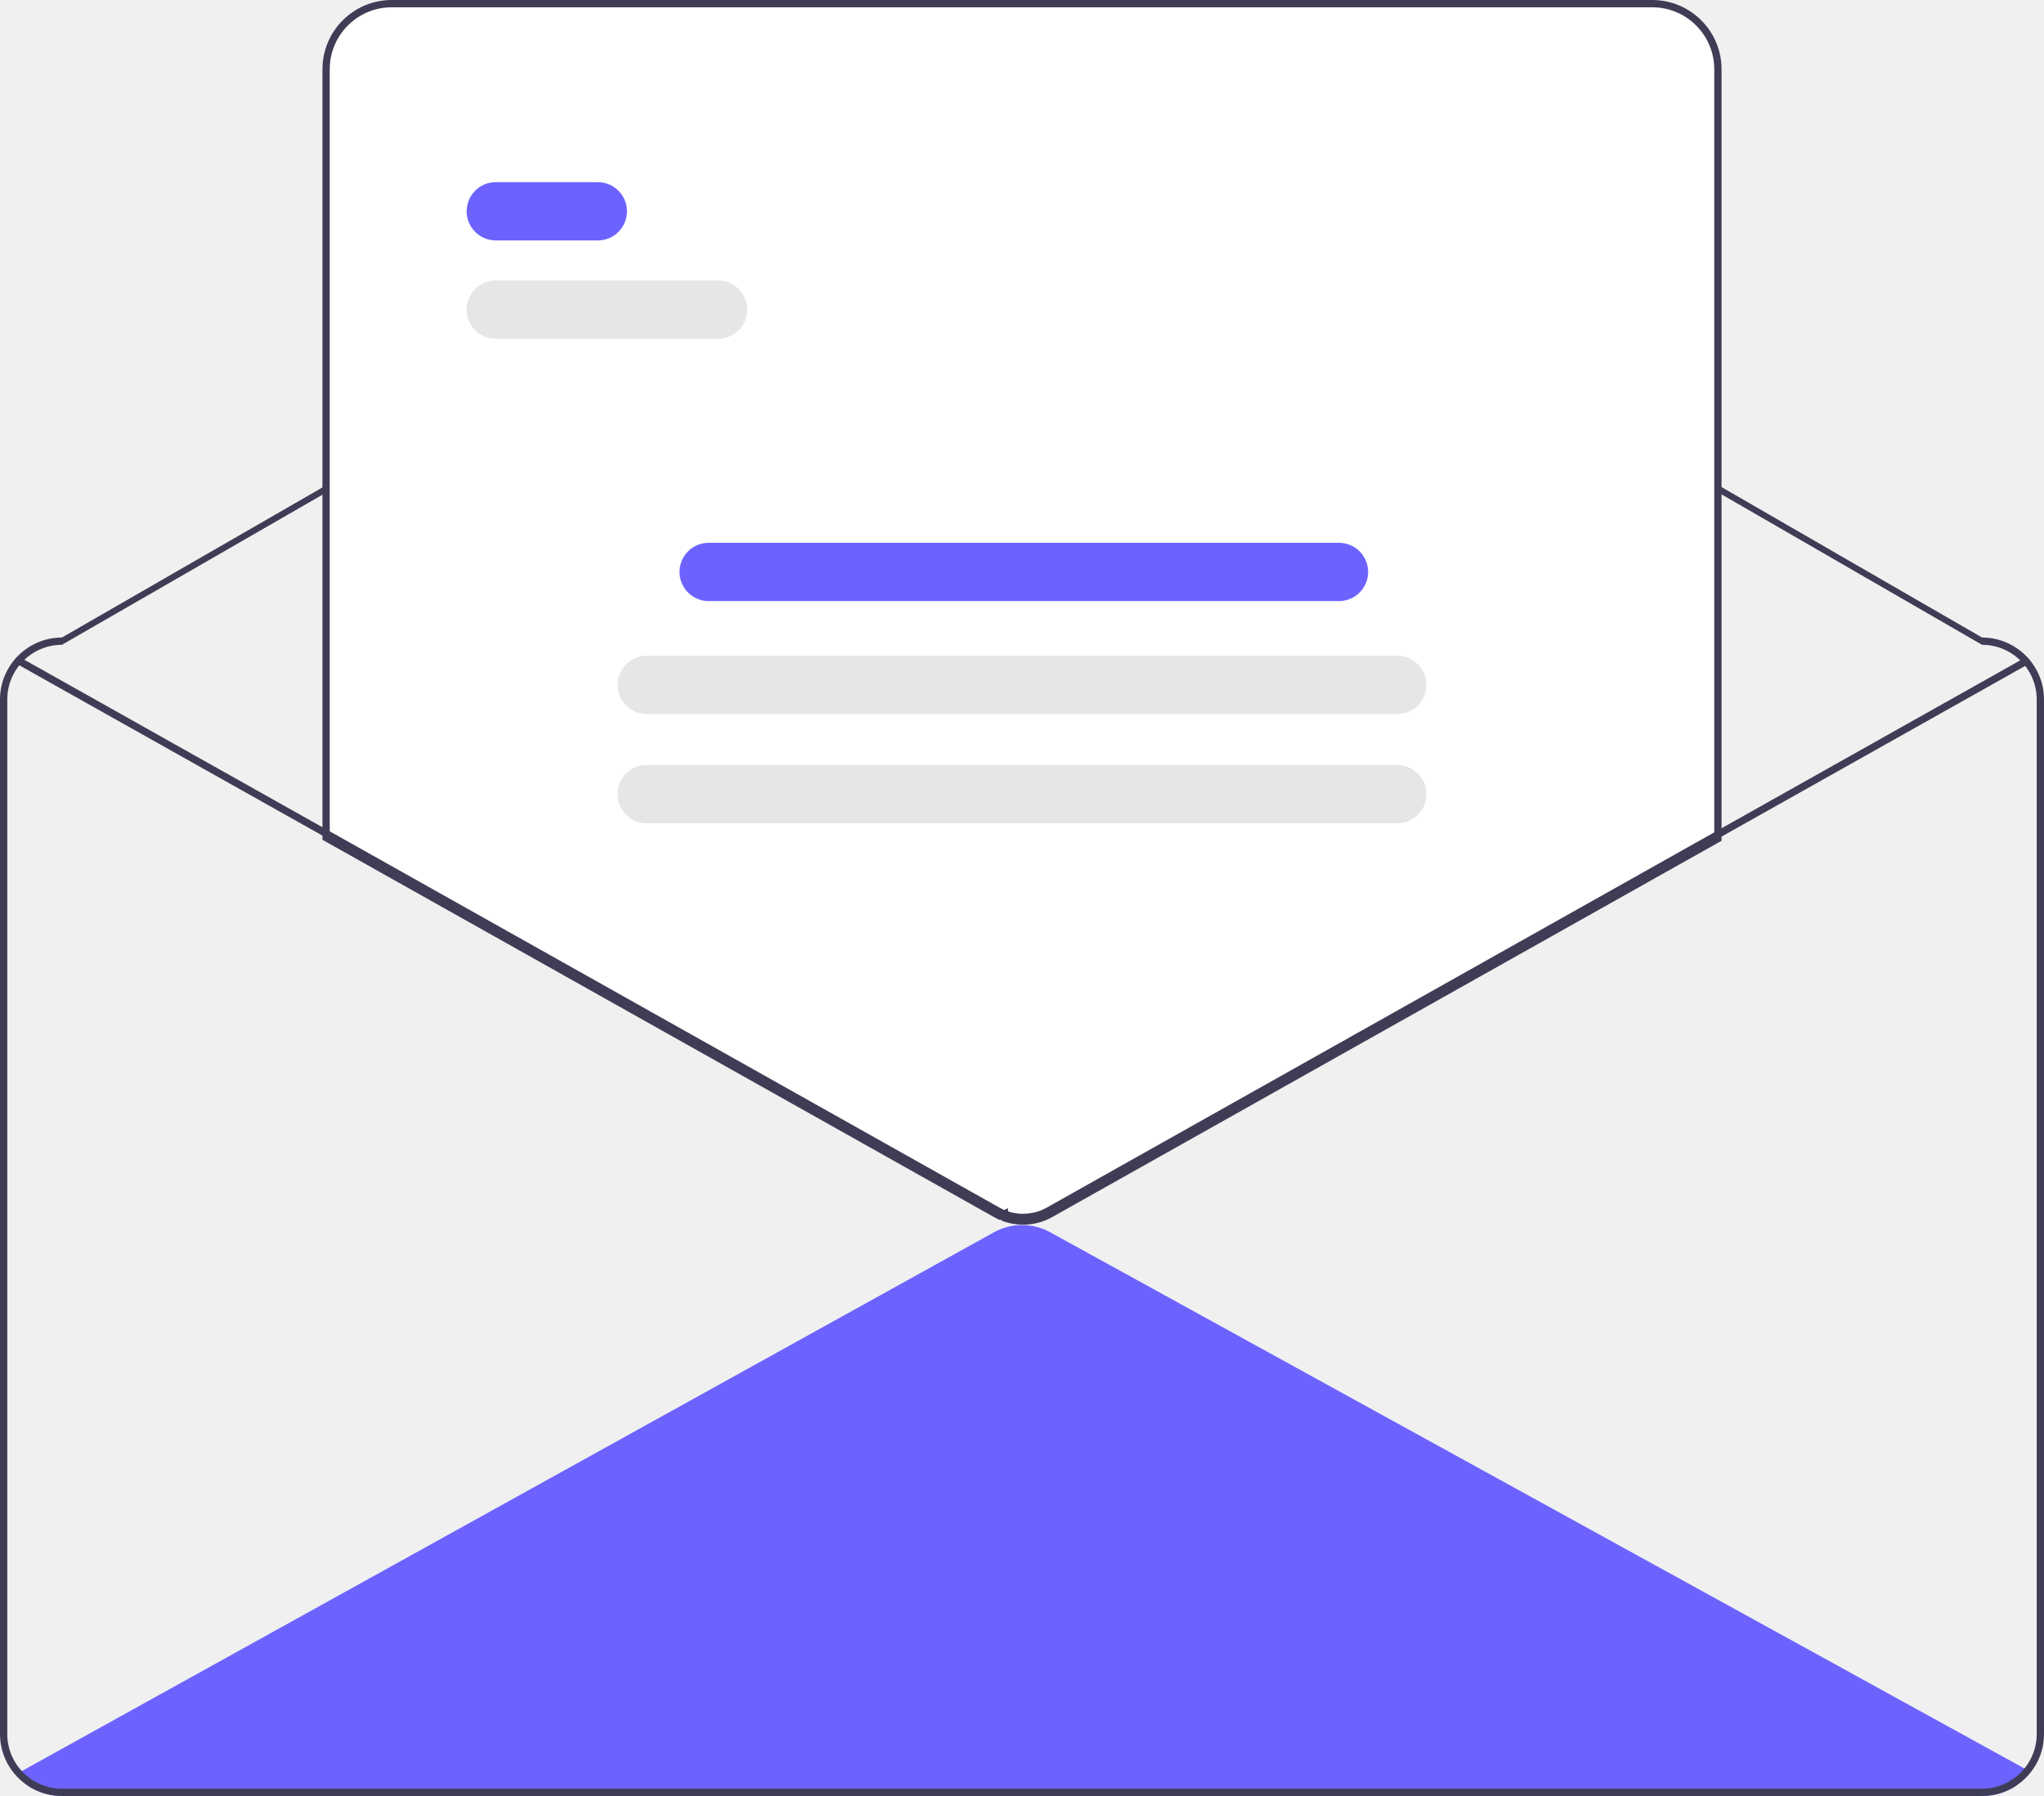
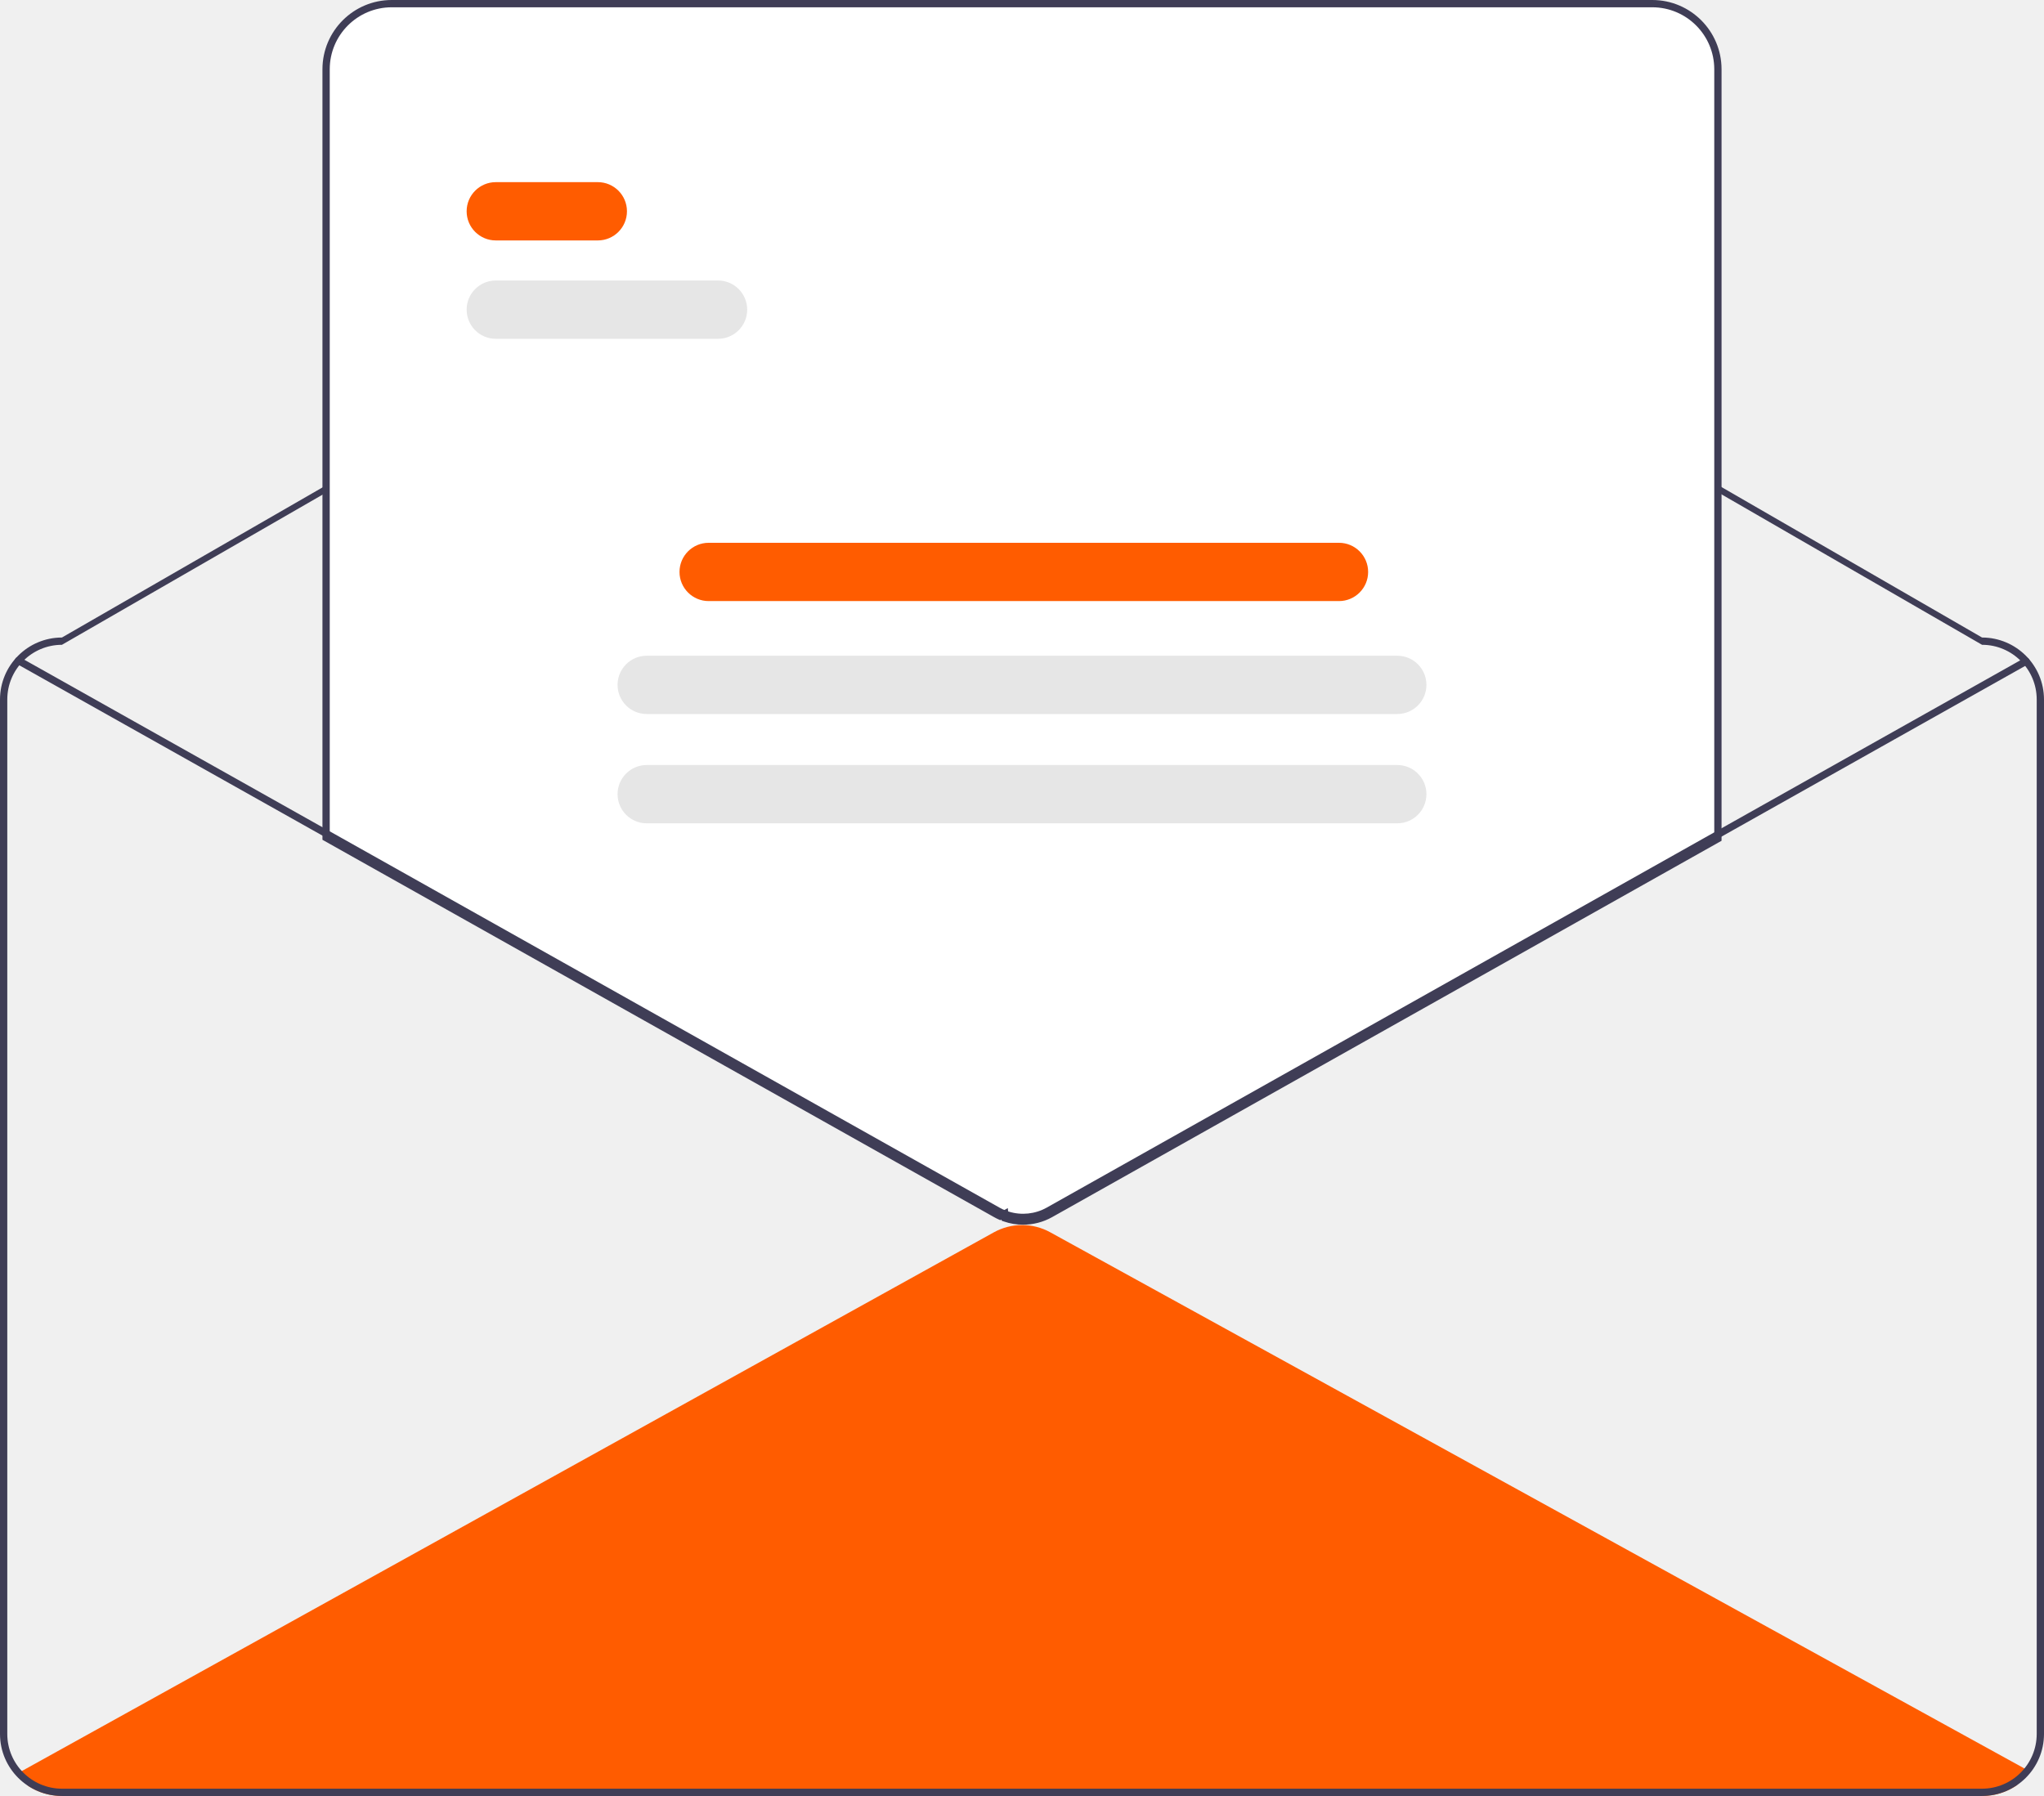
<svg xmlns="http://www.w3.org/2000/svg" data-name="Layer 1" width="561" height="493" viewBox="0 0 561 493">
-   <path d="M876.03,689.45c-.98,1.37-1.97,2.73-2.95,4.08A16.828,16.828,0,0,1,863.5,696.5h-527a16.904,16.904,0,0,1-9.21-2.72c-.91-1.2-1.81-2.41-2.72-3.62l.91-.5L592.27,541.78a16.019,16.019,0,0,1,15.47-.02L875.13,688.95Z" transform="translate(-319.5 -203.5)" fill="#6c63ff" />
+   <path d="M876.03,689.45c-.98,1.37-1.97,2.73-2.95,4.08A16.828,16.828,0,0,1,863.5,696.5h-527a16.904,16.904,0,0,1-9.21-2.72c-.91-1.2-1.81-2.41-2.72-3.62l.91-.5L592.27,541.78a16.019,16.019,0,0,1,15.47-.02L875.13,688.95Z" transform="translate(-319.5 -203.5)" fill="#FF5C00" />
  <path d="M863.5,378.5,632.282,244.97a64.023,64.023,0,0,0-63.981-.032L336.5,378.5a17.024,17.024,0,0,0-17,17v284a17.02,17.02,0,0,0,17,17h527a17.029,17.029,0,0,0,17-17v-284A17.024,17.024,0,0,0,863.5,378.5Zm15,301a15.036,15.036,0,0,1-15,15h-527a15.027,15.027,0,0,1-15-15v-284a15.018,15.018,0,0,1,15-15L568.3,246.938a64.023,64.023,0,0,1,63.981.032L863.5,380.5a15.018,15.018,0,0,1,15,15Z" transform="translate(-319.5 -203.5)" fill="#3f3d56" />
  <path d="M600.3,539.18a15.363,15.363,0,0,1-5.116-.858l-.302-.107-.061-.672c-.188.093-.379.182-.569.266l-.201.088-.201-.089c-.421-.185-.84-.395-1.244-.622L408.5,433.732V222.5A18.521,18.521,0,0,1,427,204H773a18.521,18.521,0,0,1,18.5,18.5V434.002l-.255.144-183.25,103.04A15.757,15.757,0,0,1,600.3,539.18Z" transform="translate(-319.5 -203.5)" fill="#fff" />
  <path d="M600.3,539.68a15.856,15.856,0,0,1-5.282-.887l-.605-.213-.026-.286-.337.148-.402-.177c-.437-.192-.87-.409-1.288-.645L408,434.025V222.5a19.022,19.022,0,0,1,19-19H773a19.022,19.022,0,0,1,19,19V434.295L608.24,537.622A16.253,16.253,0,0,1,600.3,539.68Zm-4.013-2.577a14.492,14.492,0,0,0,10.974-1.226L790,433.125V222.5a17.019,17.019,0,0,0-17-17H427a17.019,17.019,0,0,0-17,17V432.854l11.99,6.733,171.35,96.291q.35.197.71.371.36-.174.709-.37l1.347-.759Z" transform="translate(-319.5 -203.5)" fill="#3f3d56" />
  <path d="M876.07,385.88,803.5,426.68,791,433.71,607.75,536.75a15.242,15.242,0,0,1-7.45,1.93,14.911,14.911,0,0,1-4.95-.83,12.054,12.054,0,0,1-1.3-.5q-.614-.27-1.2-.6L421.5,440.46,409,433.44l-84.92-47.72a1.011,1.011,0,0,1-.38-1.37.999.999,0,0,1,1.36-.38L409,431.14l12.5,7.02L593.83,535a13.074,13.074,0,0,0,1.78.83c.26.1.53.19.8.27A13.264,13.264,0,0,0,606.77,535L791,431.42l12.5-7.03,71.59-40.25a.998.998,0,1,1,.98,1.74Z" transform="translate(-319.5 -203.5)" fill="#3f3d56" />
-   <path d="M483.575,269.5h-28a8,8,0,0,1,0-16h28a8,8,0,0,1,0,16Z" transform="translate(-319.5 -203.5)" fill="#6c63ff" />
+   <path d="M483.575,269.5h-28a8,8,0,0,1,0-16h28a8,8,0,0,1,0,16Z" transform="translate(-319.5 -203.5)" fill="#FF5C00" />
  <path d="M516.575,296.5h-61a8,8,0,0,1,0-16h61a8,8,0,0,1,0,16Z" transform="translate(-319.5 -203.5)" fill="#e6e6e6" />
-   <path d="M687,368.5H514a8,8,0,0,1,0-16H687a8,8,0,0,1,0,16Z" transform="translate(-319.5 -203.5)" fill="#6c63ff" />
+   <path d="M687,368.5H514a8,8,0,0,1,0-16H687a8,8,0,0,1,0,16Z" transform="translate(-319.5 -203.5)" fill="#FF5C00" />
  <path d="M703,399.5H497a8,8,0,0,1,0-16H703a8,8,0,0,1,0,16Z" transform="translate(-319.5 -203.5)" fill="#e6e6e6" />
  <path d="M703,429.5H497a8,8,0,0,1,0-16H703a8,8,0,0,1,0,16Z" transform="translate(-319.5 -203.5)" fill="#e6e6e6" />
</svg>
